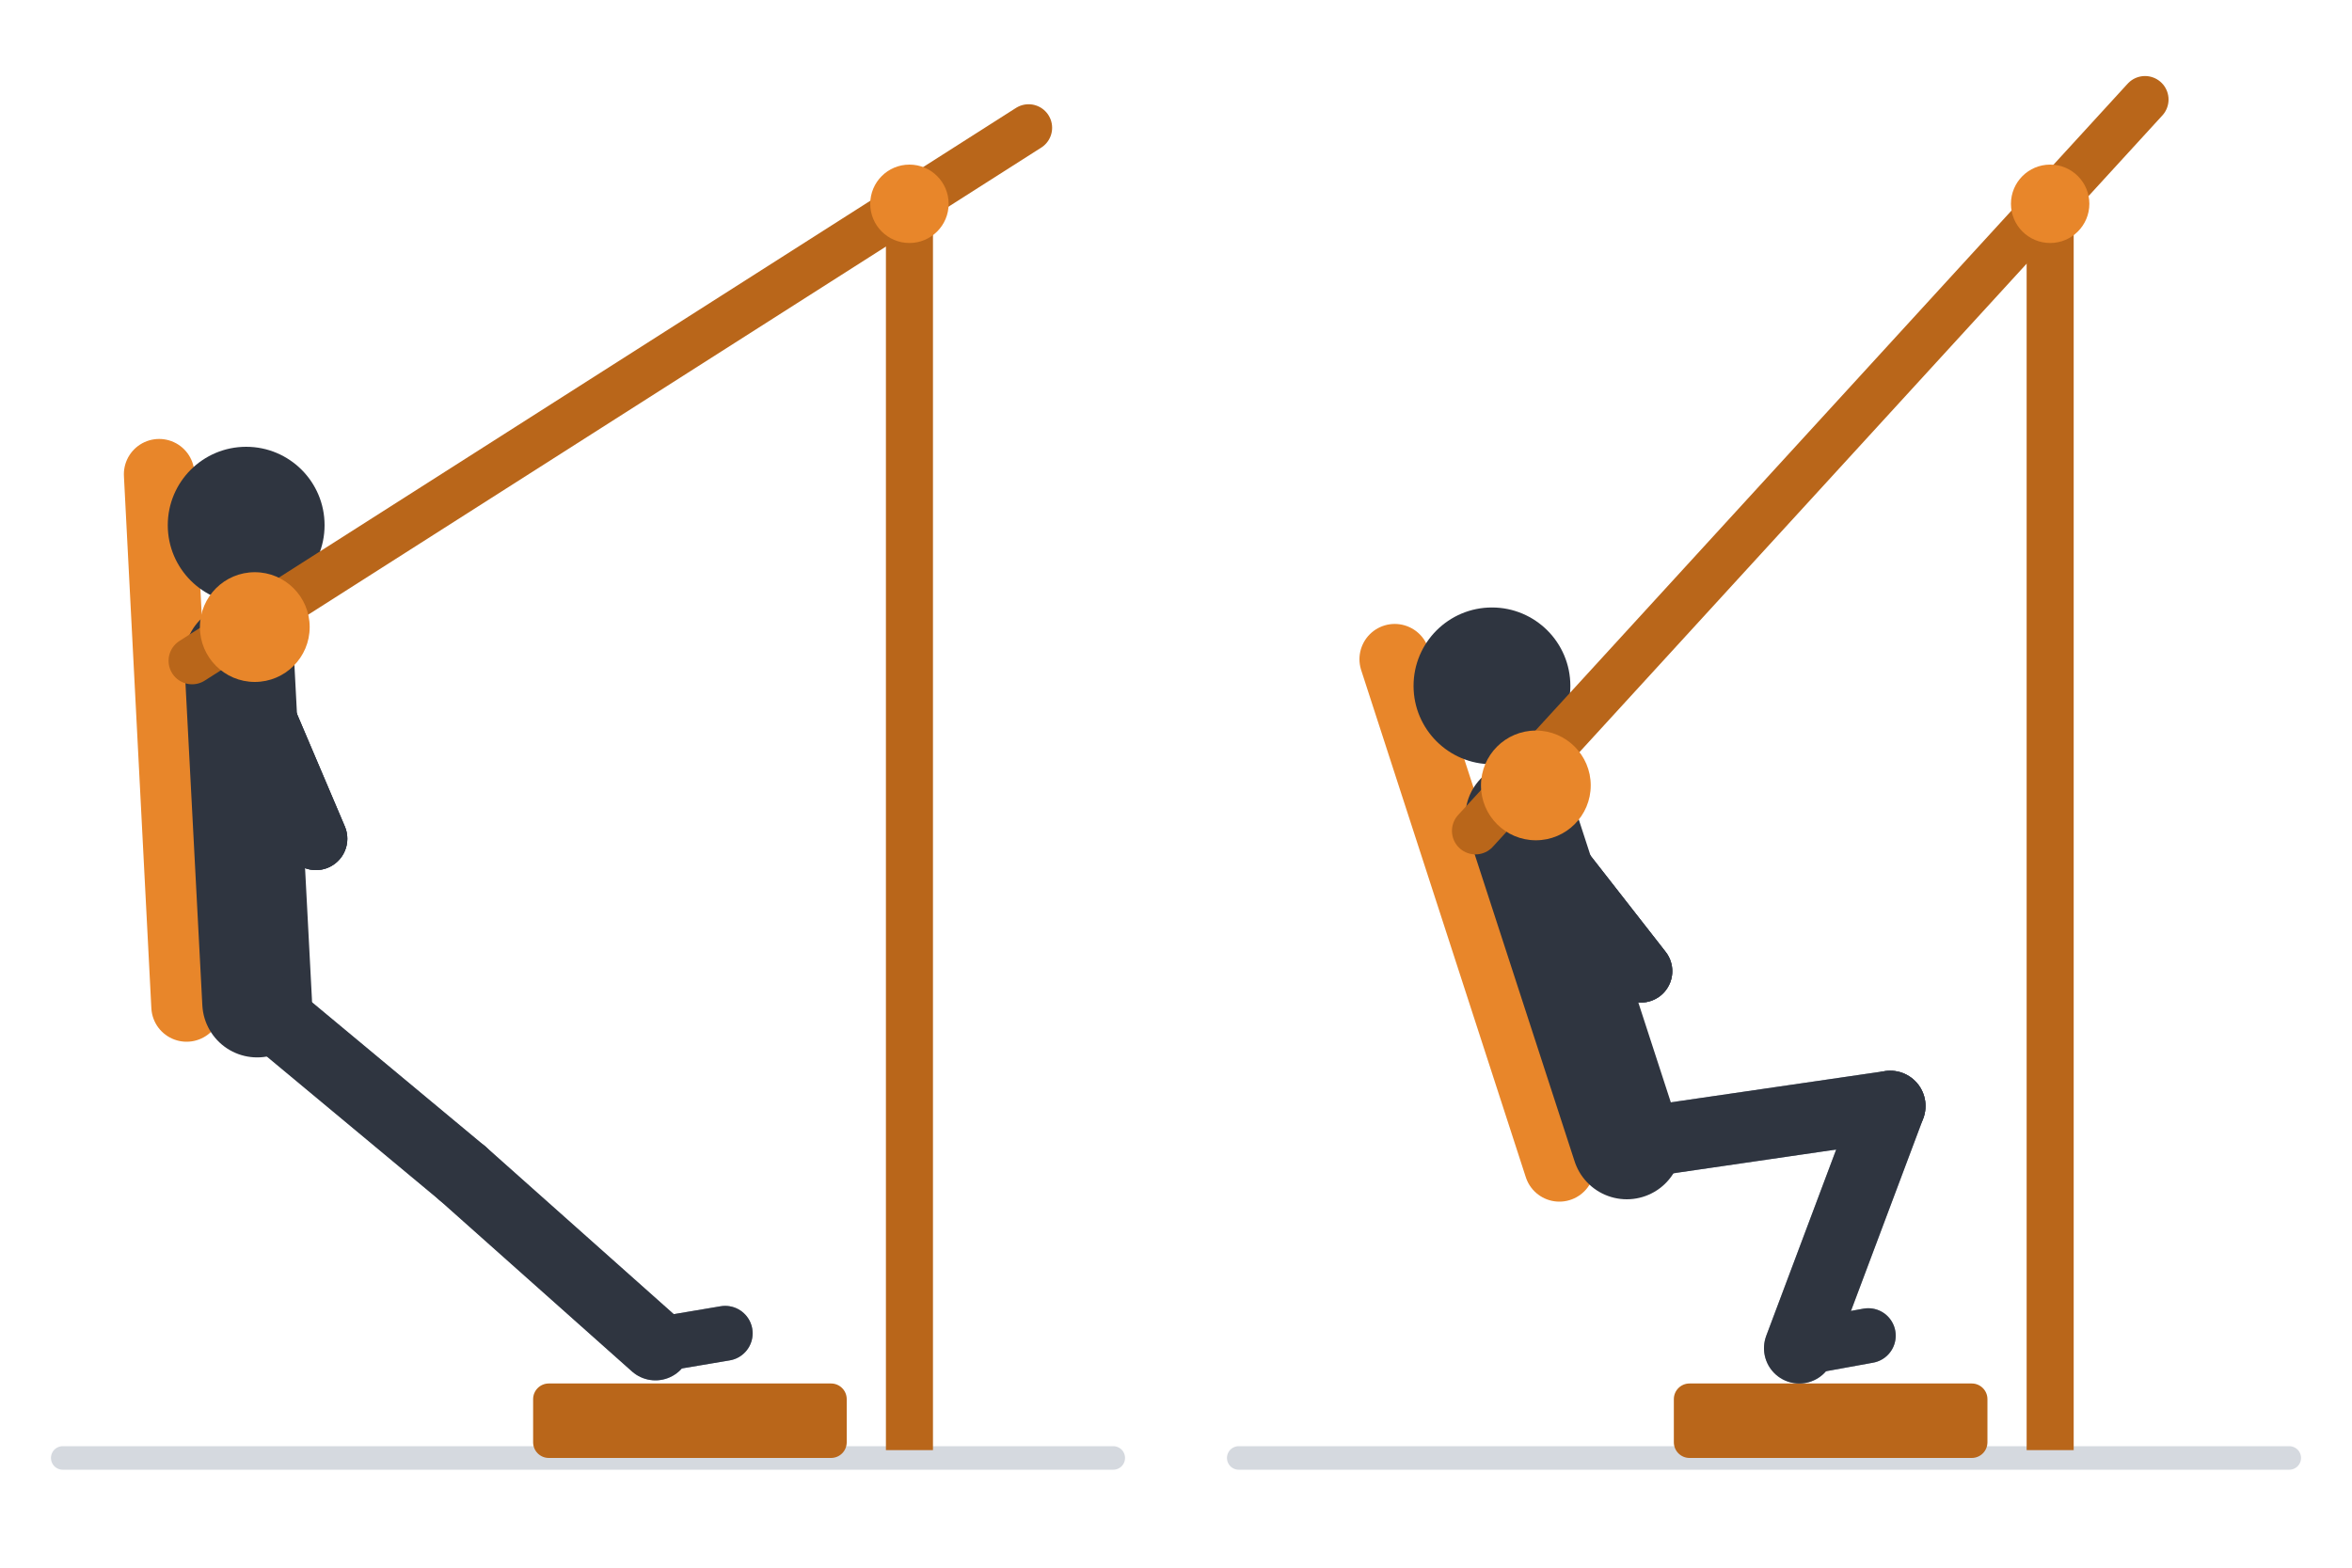
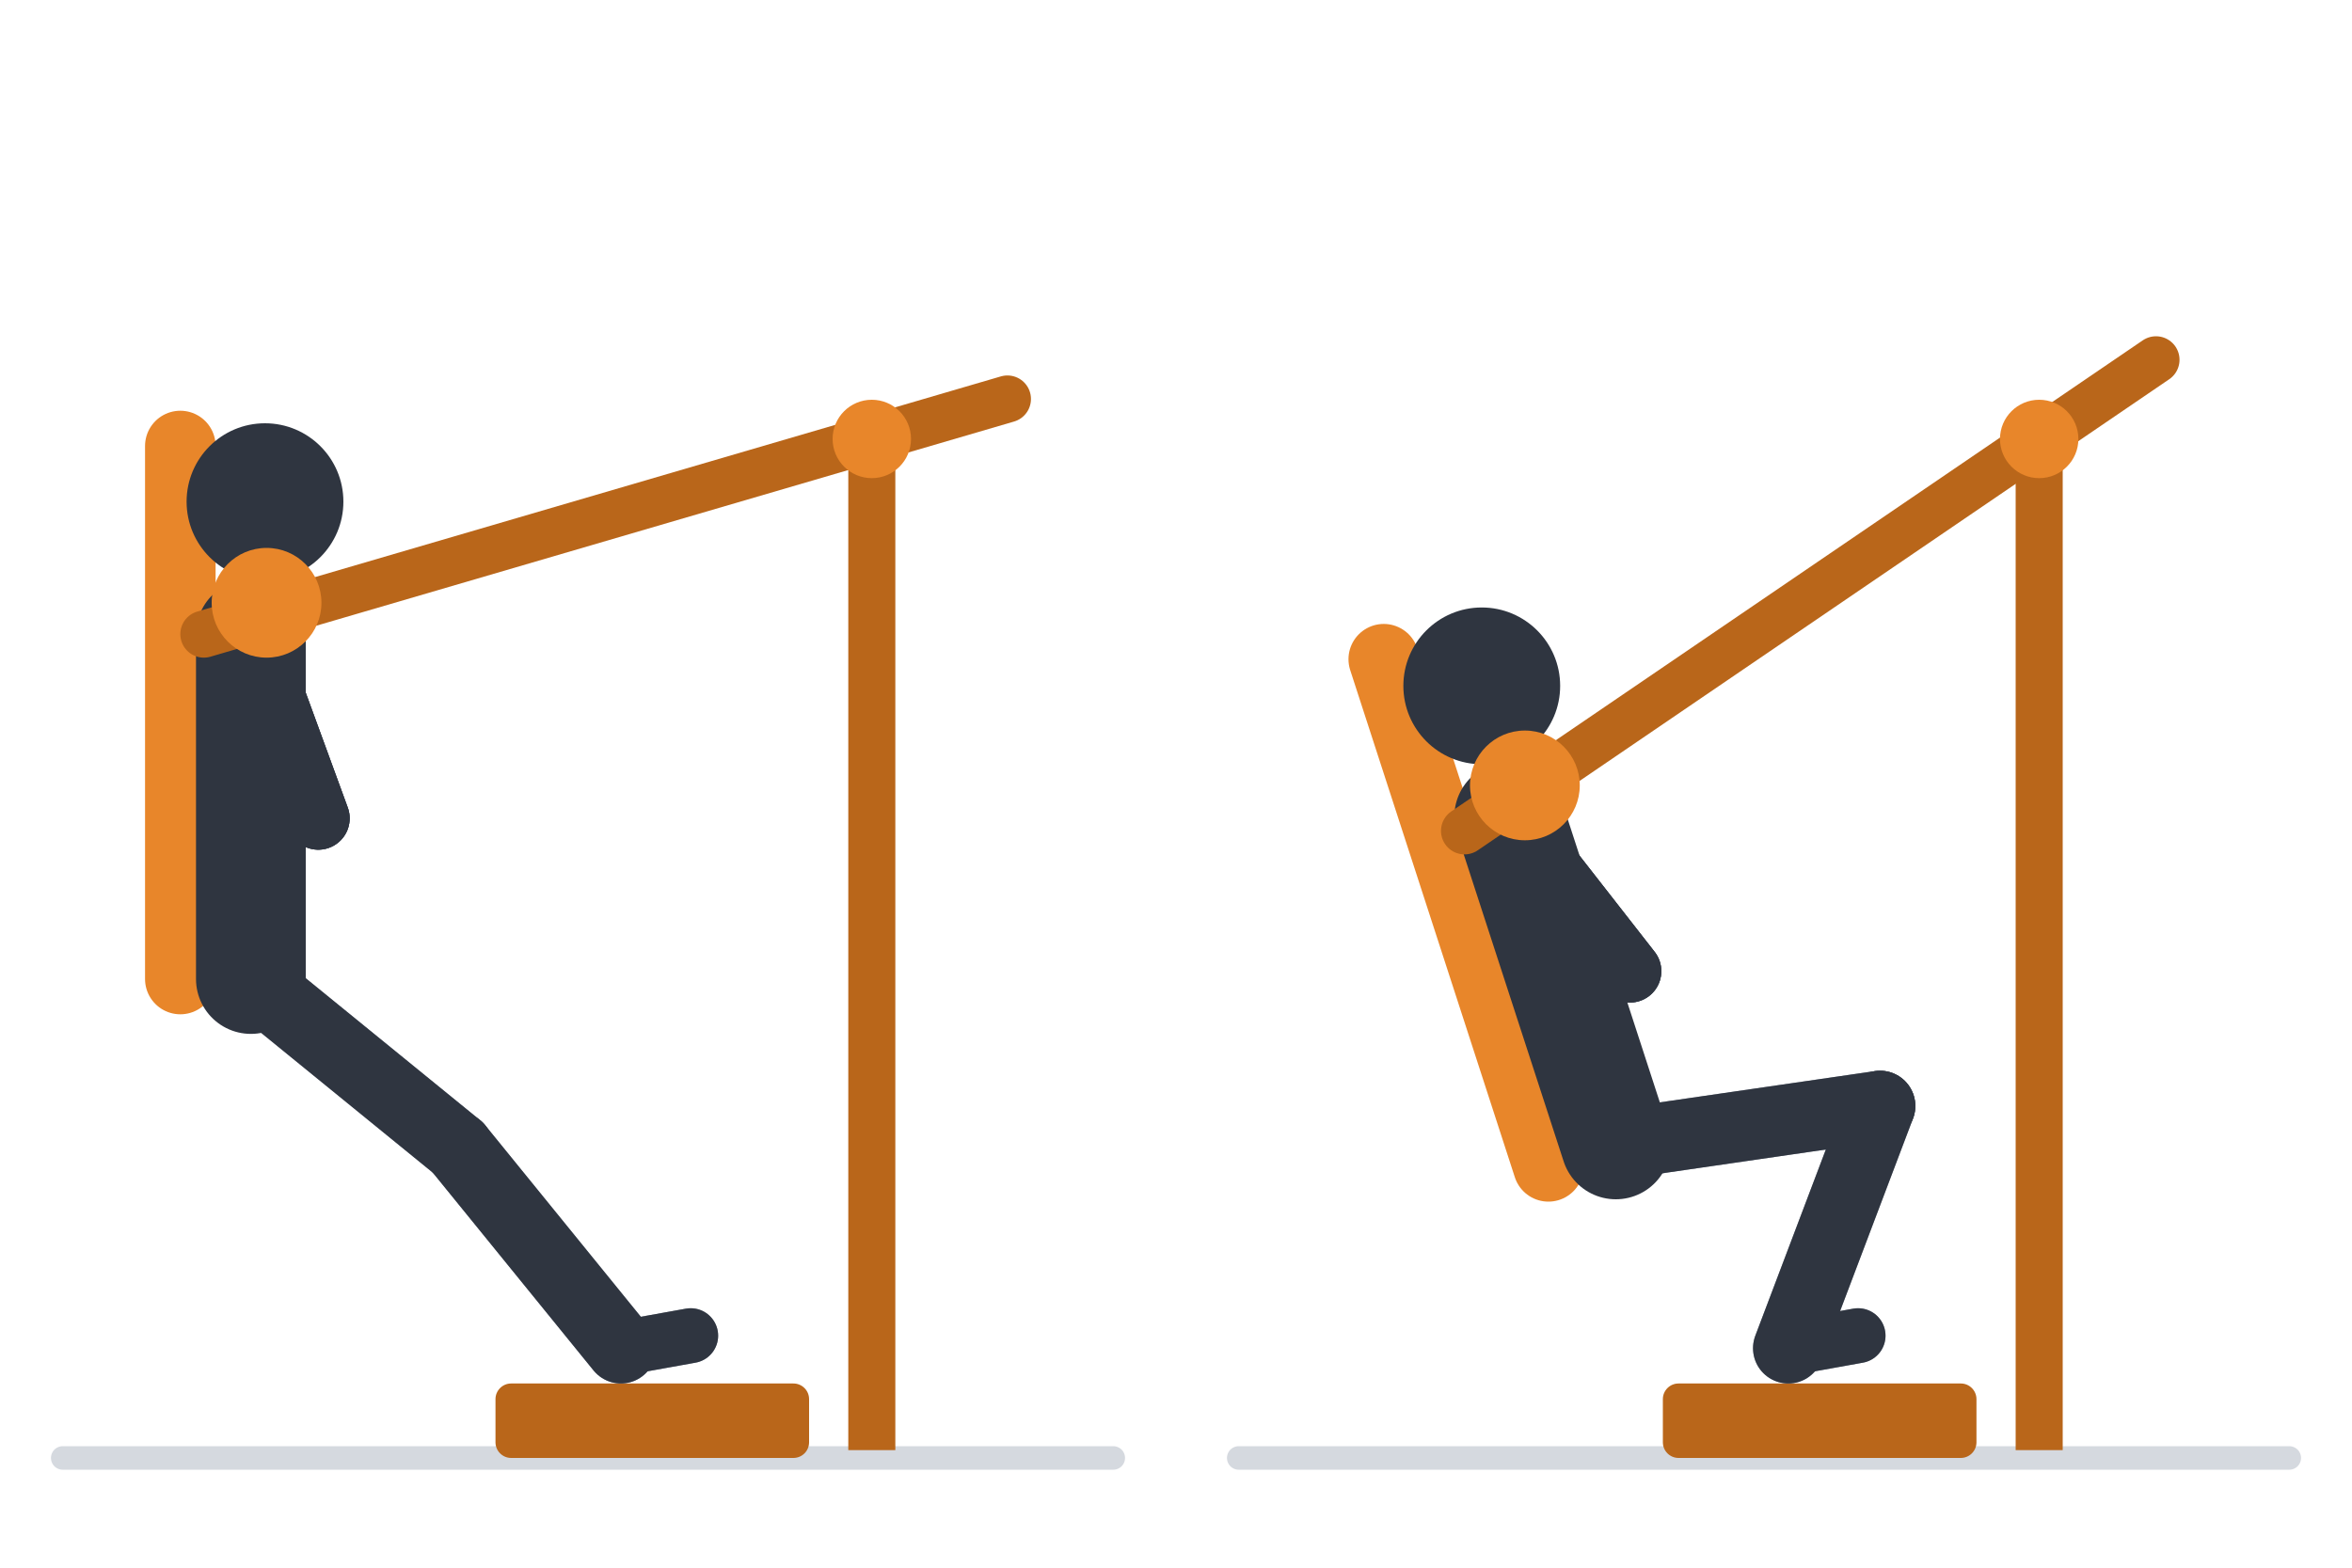
<svg xmlns="http://www.w3.org/2000/svg" width="300" height="200" viewBox="0 0 300 200">
  <line x1="8.0" y1="186.0" x2="142.0" y2="186.0" stroke="#D5D9DF" stroke-width="3" stroke-linecap="round" />
-   <line x1="23.8" y1="128.4" x2="20.3" y2="60.5" stroke="#E8862A" stroke-width="9" stroke-linecap="round" />
-   <rect x="68.0" y="176.5" width="40.0" height="9.5" rx="2" fill="#B9661A" />
-   <line x1="30.5" y1="84.0" x2="40.3" y2="107.0" stroke="#8E96A3" stroke-width="8" stroke-linecap="round" />
-   <line x1="40.3" y1="107.0" x2="31.3" y2="85.8" stroke="#8E96A3" stroke-width="8" stroke-linecap="round" />
-   <line x1="32.8" y1="127.9" x2="59.0" y2="149.7" stroke="#8E96A3" stroke-width="9" stroke-linecap="round" />
-   <line x1="59.0" y1="149.7" x2="83.6" y2="171.6" stroke="#8E96A3" stroke-width="9" stroke-linecap="round" />
-   <line x1="83.6" y1="171.6" x2="92.5" y2="170.1" stroke="#8E96A3" stroke-width="7" stroke-linecap="round" />
-   <line x1="32.8" y1="127.9" x2="30.5" y2="84.0" stroke="#2F3540" stroke-width="14" stroke-linecap="round" />
-   <circle cx="31.4" cy="67.0" r="10.0" fill="#2F3540" />
-   <line x1="32.8" y1="127.9" x2="59.0" y2="149.7" stroke="#2F3540" stroke-width="9" stroke-linecap="round" />
-   <line x1="59.0" y1="149.7" x2="83.6" y2="171.6" stroke="#2F3540" stroke-width="9" stroke-linecap="round" />
-   <line x1="83.6" y1="171.6" x2="92.5" y2="170.1" stroke="#2F3540" stroke-width="7" stroke-linecap="round" />
-   <line x1="30.5" y1="84.0" x2="40.3" y2="107.0" stroke="#2F3540" stroke-width="8" stroke-linecap="round" />
-   <line x1="40.3" y1="107.0" x2="31.3" y2="85.8" stroke="#2F3540" stroke-width="8" stroke-linecap="round" />
-   <line x1="116.0" y1="185.0" x2="116.0" y2="26.0" stroke="#B9661A" stroke-width="6" stroke-linecap="butt" />
-   <line x1="24.5" y1="84.3" x2="131.2" y2="16.3" stroke="#B9661A" stroke-width="6" stroke-linecap="round" />
-   <circle cx="116.0" cy="26.0" r="5.0" fill="#E8862A" />
-   <circle cx="32.5" cy="80.0" r="7.0" fill="#E8862A" />
+   <line x1="23.0" y1="124.9" x2="23.0" y2="56.9" stroke="#E8862A" stroke-width="9" stroke-linecap="round" />
+   <rect x="63.2" y="176.5" width="40.0" height="9.5" rx="2" fill="#B9661A" />
+   <line x1="32.0" y1="80.9" x2="40.6" y2="104.4" stroke="#8E96A3" stroke-width="8" stroke-linecap="round" />
+   <line x1="40.6" y1="104.4" x2="32.7" y2="82.8" stroke="#8E96A3" stroke-width="8" stroke-linecap="round" />
+   <line x1="32.0" y1="124.9" x2="58.4" y2="146.4" stroke="#8E96A3" stroke-width="9" stroke-linecap="round" />
+   <line x1="58.4" y1="146.4" x2="79.2" y2="172.0" stroke="#8E96A3" stroke-width="9" stroke-linecap="round" />
+   <line x1="79.2" y1="172.0" x2="88.1" y2="170.4" stroke="#8E96A3" stroke-width="7" stroke-linecap="round" />
+   <line x1="32.0" y1="124.9" x2="32.0" y2="80.9" stroke="#2F3540" stroke-width="14" stroke-linecap="round" />
+   <circle cx="33.8" cy="64.0" r="10.0" fill="#2F3540" />
+   <line x1="32.0" y1="124.9" x2="58.4" y2="146.4" stroke="#2F3540" stroke-width="9" stroke-linecap="round" />
+   <line x1="58.4" y1="146.4" x2="79.2" y2="172.0" stroke="#2F3540" stroke-width="9" stroke-linecap="round" />
+   <line x1="79.2" y1="172.0" x2="88.1" y2="170.4" stroke="#2F3540" stroke-width="7" stroke-linecap="round" />
+   <line x1="32.0" y1="80.9" x2="40.6" y2="104.4" stroke="#2F3540" stroke-width="8" stroke-linecap="round" />
+   <line x1="40.6" y1="104.4" x2="32.7" y2="82.8" stroke="#2F3540" stroke-width="8" stroke-linecap="round" />
+   <line x1="111.2" y1="185.0" x2="111.2" y2="56.0" stroke="#B9661A" stroke-width="6" stroke-linecap="butt" />
+   <line x1="26.0" y1="80.9" x2="128.5" y2="50.9" stroke="#B9661A" stroke-width="6" stroke-linecap="round" />
+   <circle cx="111.2" cy="56.0" r="5.0" fill="#E8862A" />
+   <circle cx="34.0" cy="76.9" r="7.0" fill="#E8862A" />
  <line x1="158.0" y1="186.0" x2="292.0" y2="186.0" stroke="#D5D9DF" stroke-width="3" stroke-linecap="round" />
-   <line x1="198.9" y1="148.8" x2="177.9" y2="84.1" stroke="#E8862A" stroke-width="9" stroke-linecap="round" />
-   <rect x="213.5" y="176.5" width="40.0" height="9.5" rx="2" fill="#B9661A" />
-   <line x1="193.9" y1="104.2" x2="209.3" y2="123.9" stroke="#8E96A3" stroke-width="8" stroke-linecap="round" />
-   <line x1="209.3" y1="123.9" x2="195.1" y2="105.7" stroke="#8E96A3" stroke-width="8" stroke-linecap="round" />
-   <line x1="207.5" y1="146.0" x2="241.1" y2="141.1" stroke="#8E96A3" stroke-width="9" stroke-linecap="round" />
-   <line x1="241.1" y1="141.1" x2="229.5" y2="172.0" stroke="#8E96A3" stroke-width="9" stroke-linecap="round" />
-   <line x1="229.5" y1="172.0" x2="238.3" y2="170.4" stroke="#8E96A3" stroke-width="7" stroke-linecap="round" />
-   <line x1="207.5" y1="146.0" x2="193.9" y2="104.2" stroke="#2F3540" stroke-width="14" stroke-linecap="round" />
-   <circle cx="190.3" cy="87.5" r="10.0" fill="#2F3540" />
-   <line x1="207.5" y1="146.0" x2="241.1" y2="141.1" stroke="#2F3540" stroke-width="9" stroke-linecap="round" />
-   <line x1="241.1" y1="141.1" x2="229.5" y2="172.0" stroke="#2F3540" stroke-width="9" stroke-linecap="round" />
-   <line x1="229.5" y1="172.0" x2="238.3" y2="170.4" stroke="#2F3540" stroke-width="7" stroke-linecap="round" />
-   <line x1="193.9" y1="104.2" x2="209.3" y2="123.9" stroke="#2F3540" stroke-width="8" stroke-linecap="round" />
-   <line x1="209.3" y1="123.9" x2="195.1" y2="105.7" stroke="#2F3540" stroke-width="8" stroke-linecap="round" />
-   <line x1="261.5" y1="185.0" x2="261.5" y2="26.0" stroke="#B9661A" stroke-width="6" stroke-linecap="butt" />
-   <line x1="188.2" y1="106.0" x2="273.6" y2="12.7" stroke="#B9661A" stroke-width="6" stroke-linecap="round" />
-   <circle cx="261.5" cy="26.0" r="5.0" fill="#E8862A" />
-   <circle cx="195.9" cy="100.2" r="7.0" fill="#E8862A" />
+   <line x1="197.5" y1="148.8" x2="176.5" y2="84.1" stroke="#E8862A" stroke-width="9" stroke-linecap="round" />
+   <rect x="212.1" y="176.5" width="40.0" height="9.5" rx="2" fill="#B9661A" />
+   <line x1="192.5" y1="104.2" x2="207.9" y2="123.9" stroke="#8E96A3" stroke-width="8" stroke-linecap="round" />
+   <line x1="207.9" y1="123.9" x2="193.7" y2="105.7" stroke="#8E96A3" stroke-width="8" stroke-linecap="round" />
+   <line x1="206.1" y1="146.0" x2="239.8" y2="141.1" stroke="#8E96A3" stroke-width="9" stroke-linecap="round" />
+   <line x1="239.8" y1="141.1" x2="228.1" y2="172.0" stroke="#8E96A3" stroke-width="9" stroke-linecap="round" />
+   <line x1="228.1" y1="172.0" x2="237.0" y2="170.4" stroke="#8E96A3" stroke-width="7" stroke-linecap="round" />
+   <line x1="206.1" y1="146.0" x2="192.5" y2="104.2" stroke="#2F3540" stroke-width="14" stroke-linecap="round" />
+   <circle cx="189.0" cy="87.5" r="10.0" fill="#2F3540" />
+   <line x1="206.1" y1="146.0" x2="239.8" y2="141.1" stroke="#2F3540" stroke-width="9" stroke-linecap="round" />
+   <line x1="239.8" y1="141.1" x2="228.1" y2="172.0" stroke="#2F3540" stroke-width="9" stroke-linecap="round" />
+   <line x1="228.1" y1="172.0" x2="237.0" y2="170.4" stroke="#2F3540" stroke-width="7" stroke-linecap="round" />
+   <line x1="192.5" y1="104.2" x2="207.9" y2="123.9" stroke="#2F3540" stroke-width="8" stroke-linecap="round" />
+   <line x1="207.9" y1="123.9" x2="193.7" y2="105.7" stroke="#2F3540" stroke-width="8" stroke-linecap="round" />
+   <line x1="260.1" y1="185.0" x2="260.1" y2="56.0" stroke="#B9661A" stroke-width="6" stroke-linecap="butt" />
+   <line x1="186.8" y1="106.0" x2="275.0" y2="45.9" stroke="#B9661A" stroke-width="6" stroke-linecap="round" />
+   <circle cx="260.1" cy="56.0" r="5.0" fill="#E8862A" />
+   <circle cx="194.5" cy="100.2" r="7.0" fill="#E8862A" />
</svg>
